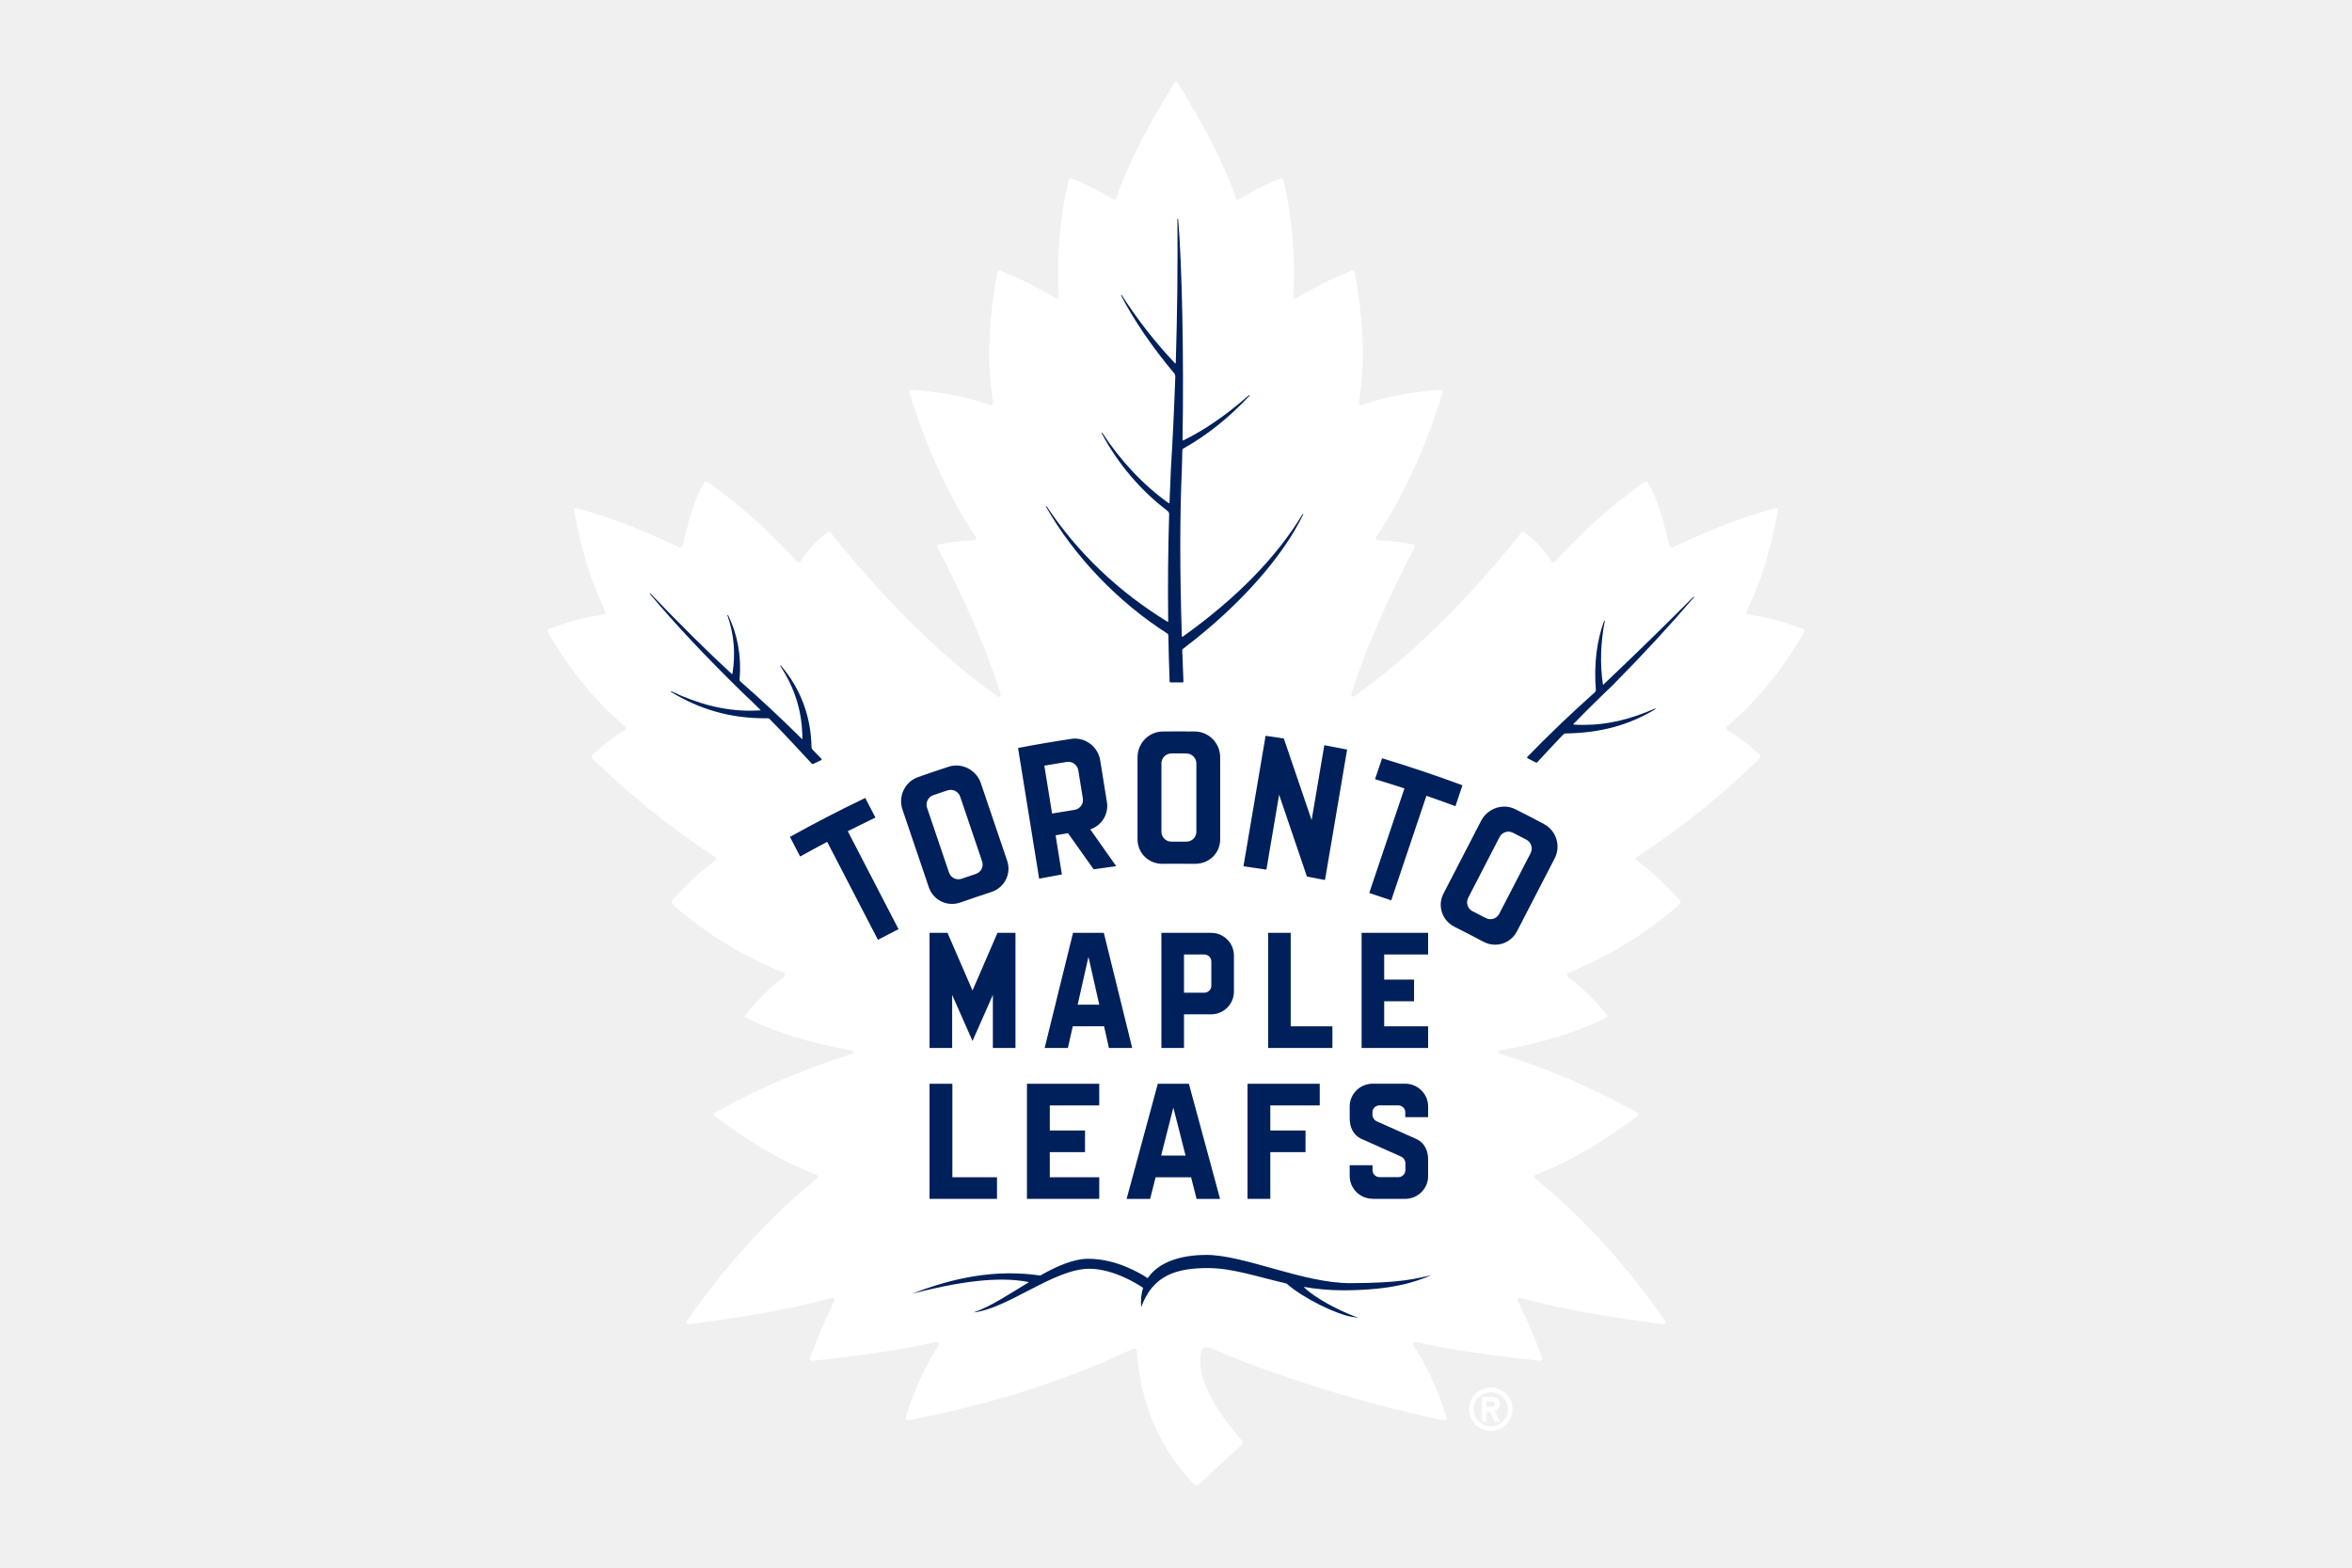
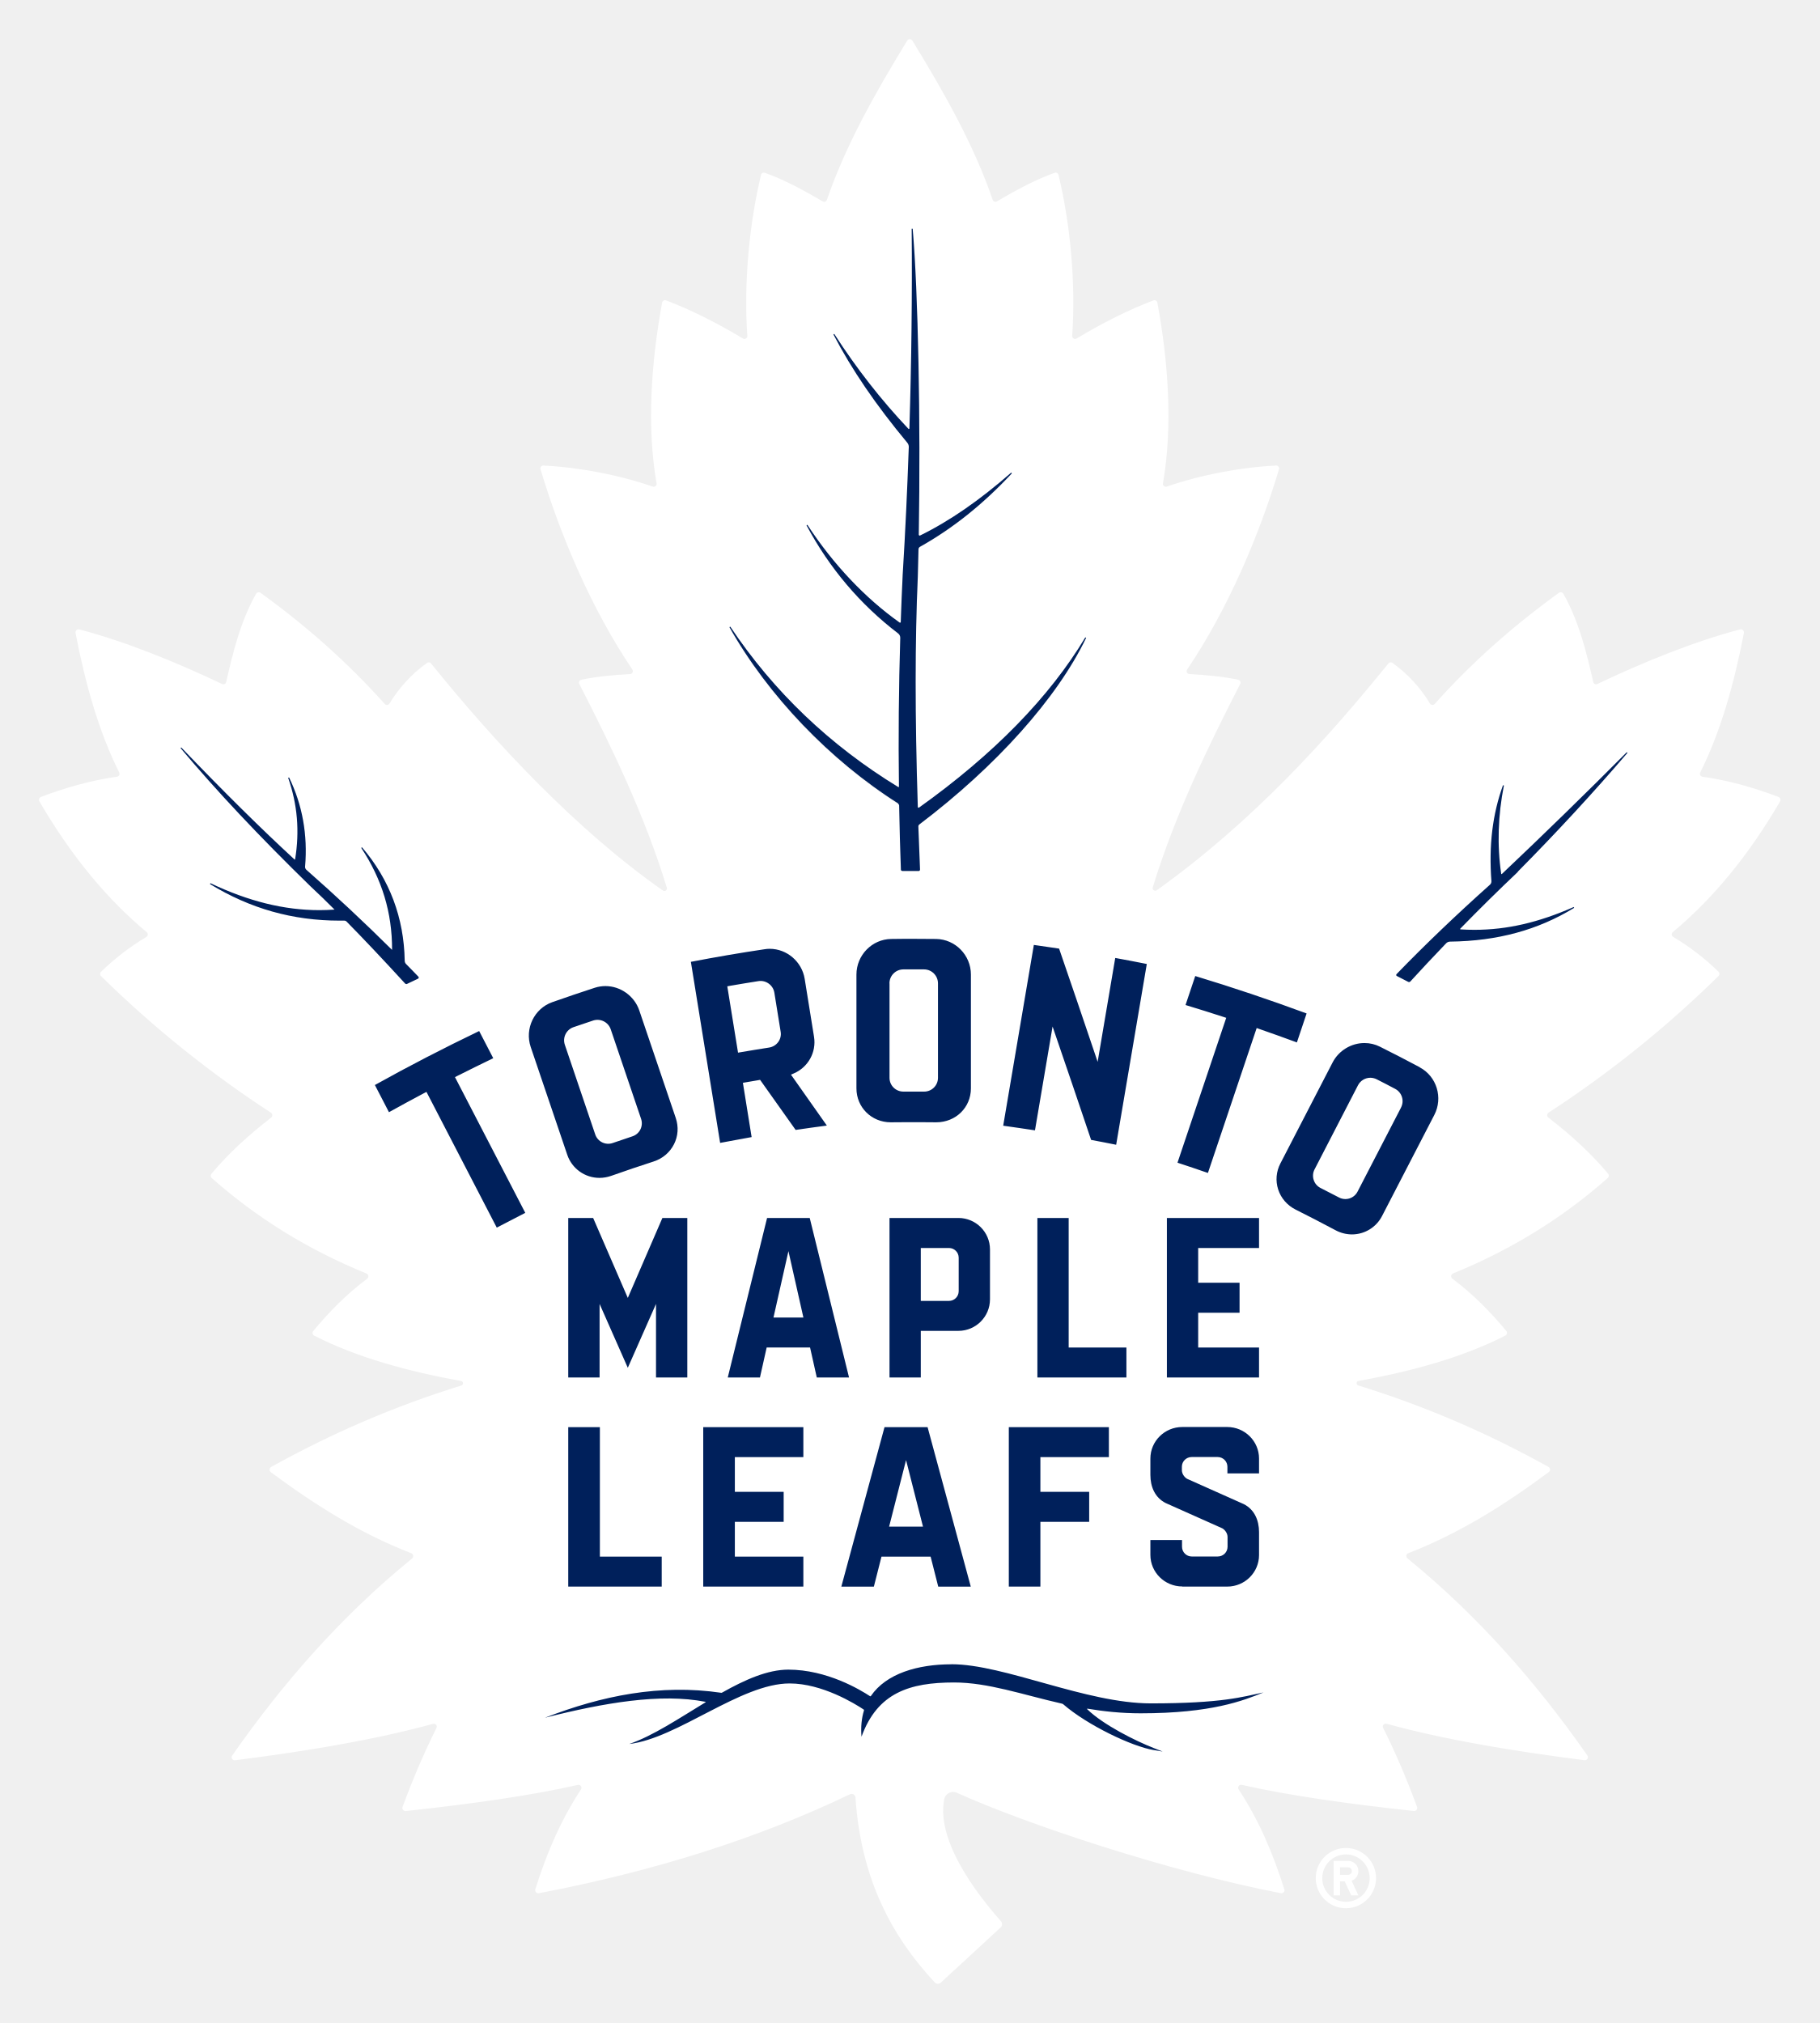
- <svg xmlns="http://www.w3.org/2000/svg" viewBox="0 0 960 640">
+ <svg xmlns="http://www.w3.org/2000/svg" viewBox="212 22 536 596">
  <path fill="#fff" d="M478.111 343.6h6.127c2.247 0 4.064-1.815 4.064-4.04v-27.862c0-2.246-1.838-4.103-4.084-4.103h-6.127c-2.247 0-4.085 1.857-4.085 4.103v27.862c0 2.225 1.818 4.04 4.085 4.04zM491.57 389.67h-8.313v15.596h8.313a2.867 2.867 0 0 0 2.859-2.858v-9.88a2.867 2.867 0 0 0-2.859-2.857M439.857 410.164h8.803l-4.412-19.575zM430.115 332.007a410 410 0 0 1 8.476-1.388 3.92 3.92 0 0 0 2.655-1.633 4 4 0 0 0 .715-3.021l-1.859-11.512c-.347-2.184-2.45-3.756-4.677-3.41q-4.258.675-8.516 1.41l-.695.122 3.166 19.555.715-.123zM478.928 452.19l-5.004 19.576h9.987zM622.996 342.785c-1.818-.94-3.615-1.878-5.433-2.817a4.16 4.16 0 0 0-1.858-.45 4.11 4.11 0 0 0-3.656 2.226l-12.785 24.759a4.09 4.09 0 0 0-.266 3.103c.327 1.04 1.062 1.877 2.022 2.388 1.818.918 3.615 1.857 5.433 2.796.592.306 1.246.47 1.879.47 1.511 0 2.9-.837 3.594-2.184l12.806-24.76c1.041-2 .265-4.47-1.736-5.511z" />
  <path fill="#fff" d="M736.388 258.096a.926.926 0 0 0-.47-1.327c-7.72-2.898-15.012-4.898-22.384-5.94-.593-.081-.94-.714-.654-1.245 6.045-12.104 9.946-26.025 12.867-41.09.122-.652-.47-1.223-1.103-1.06-13.582 3.53-29.124 9.9-42.073 16.085a.852.852 0 0 1-1.205-.572c-1.9-8.37-4.166-17.82-8.802-26.005-.266-.47-.9-.592-1.328-.285-13.683 9.899-25.917 20.779-36.578 32.74a.875.875 0 0 1-1.41-.143 40 40 0 0 0-11.05-11.961.867.867 0 0 0-1.183.163c-17.565 21.718-39.683 46.396-68.236 66.828-.592.429-1.41-.163-1.184-.857 6.474-21.187 16.237-41.375 25.754-59.908.266-.511 0-1.123-.572-1.246-4.003-.898-9.333-1.408-14.398-1.694a.84.84 0 0 1-.654-1.327c12.029-17.82 21.22-39.517 27.06-59.01.165-.551-.264-1.123-.836-1.082-10.05.449-22.201 2.715-32.25 6.205a.842.842 0 0 1-1.102-.94c2.94-16.838 1.573-35.74-1.634-53.253a.887.887 0 0 0-1.164-.674c-7.087 2.674-15.236 6.757-22.63 11.227a.86.86 0 0 1-1.306-.796c1.103-15.84-.634-33.353-4.044-47.437a.84.84 0 0 0-1.083-.592c-5.167 1.796-11.233 4.98-17.033 8.43-.49.285-1.103.06-1.266-.47-5.453-15.962-14.215-31.475-23.651-46.886a.9.9 0 0 0-1.532 0c-9.435 15.411-18.177 30.945-23.65 46.886a.88.88 0 0 1-1.287.47c-5.8-3.45-11.866-6.634-17.033-8.43a.84.84 0 0 0-1.082.592c-3.391 14.104-5.147 31.597-4.044 47.437a.855.855 0 0 1-1.307.796c-7.394-4.47-15.522-8.553-22.63-11.227a.876.876 0 0 0-1.164.674c-3.206 17.513-4.575 36.394-1.634 53.254a.842.842 0 0 1-1.103.939c-10.048-3.49-22.2-5.756-32.25-6.205-.57-.02-1.02.53-.836 1.082 5.82 19.493 15.032 41.19 27.06 59.01.369.552 0 1.307-.652 1.327-5.065.286-10.396.796-14.4 1.694a.863.863 0 0 0-.571 1.246c9.518 18.574 19.3 38.782 25.775 60.01.204.674-.572 1.245-1.144.837-25.284-17.676-49.548-43.6-68.317-66.91a.867.867 0 0 0-1.184-.163c-4.718 3.388-8.292 7.45-11.05 11.96-.306.512-1.021.593-1.41.144-10.66-11.941-22.873-22.841-36.577-32.74-.43-.307-1.062-.184-1.328.285-4.636 8.186-6.903 17.636-8.803 26.005a.847.847 0 0 1-1.205.572c-12.928-6.185-28.49-12.554-42.072-16.085-.633-.163-1.226.408-1.103 1.06 2.92 15.065 6.82 28.986 12.867 41.09.265.552-.061 1.164-.654 1.246-7.373 1.04-14.664 3.04-22.384 5.939a.925.925 0 0 0-.47 1.327c9.089 15.615 19.566 28.495 31.616 38.538a.85.85 0 0 1-.123 1.408 73 73 0 0 0-13.336 10.247.887.887 0 0 0 0 1.286 323 323 0 0 0 50.038 40.23.898.898 0 0 1 .06 1.47c-6.678 5.165-12.54 10.513-17.584 16.535a.923.923 0 0 0 .102 1.265c13.112 11.594 28.124 21.004 45.565 28.107a.899.899 0 0 1 .205 1.55c-6.21 4.655-11.233 9.82-15.87 15.392-.367.449-.224 1.123.286 1.368 12.459 6.388 27.572 10.532 43.258 13.369.714.123.776 1.123.08 1.327-20.034 6.205-38.415 14.207-56.041 24.004a.908.908 0 0 0-.102 1.51c12.908 9.574 26.08 17.943 41.398 23.903a.9.9 0 0 1 .246 1.53c-20.935 17.065-38.05 36.68-53 58.052-.45.633.082 1.51.858 1.408 21.343-2.714 41.194-6.041 58.309-10.736.736-.204 1.328.55 1 1.225-3.655 7.307-6.963 15.084-9.986 23.249a.923.923 0 0 0 .96 1.224c19.239-2.082 36.722-4.531 50.67-7.695.777-.184 1.369.674.92 1.347-5.902 8.98-10.09 18.718-13.44 29.393-.203.653.369 1.286 1.043 1.164 33.719-6.43 64.416-16.085 91.64-29.148a1.14 1.14 0 0 1 1.634.959c1.634 24.168 10.805 40.987 23.365 54.479.47.51 1.246.53 1.756.06l17.626-16.246a1.32 1.32 0 0 0 .102-1.858c-3.492-3.98-19.525-22.167-16.686-36.006.347-1.654 2.165-2.531 3.697-1.837 20.32 9.185 62.414 23.208 95.48 29.597a.888.888 0 0 0 1-1.143c-3.37-10.696-7.535-20.433-13.458-29.434-.45-.674.143-1.531.919-1.347 13.949 3.163 31.432 5.613 50.67 7.695.675.082 1.185-.592.96-1.225-3.022-8.165-6.31-15.941-9.987-23.25-.347-.672.266-1.407 1-1.224 17.116 4.695 36.968 8.022 58.31 10.737.777.102 1.308-.776.858-1.408-14.95-21.351-32.065-40.987-52.999-58.052a.894.894 0 0 1 .245-1.53c15.318-5.961 28.491-14.33 41.399-23.903a.898.898 0 0 0-.102-1.51c-17.605-9.798-36.007-17.8-56.043-24.004-.694-.205-.633-1.205.082-1.327 15.685-2.837 30.799-6.981 43.257-13.37a.89.89 0 0 0 .266-1.367c-4.636-5.573-9.681-10.737-15.869-15.391a.891.891 0 0 1 .204-1.551c17.442-7.104 32.453-16.513 45.565-28.107a.92.92 0 0 0 .102-1.266c-5.045-6.021-10.906-11.37-17.585-16.533-.49-.388-.469-1.143.062-1.47a320.7 320.7 0 0 0 50.037-40.232.887.887 0 0 0 0-1.286 71.2 71.2 0 0 0-13.336-10.246.853.853 0 0 1-.123-1.41c12.05-10.041 22.548-22.921 31.616-38.536zm-163.839 63.542a597 597 0 0 0-11.314-3.552l2.859-8.532a567 567 0 0 1 32.8 11.023l-2.859 8.532a559 559 0 0 0-11.172-4.001l-.674-.245-14.357 42.68a787 787 0 0 0-8.966-3.02l14.357-42.681-.674-.224zm-16.788 59.194h27.143v8.839h-17.932v10.246h12.193v8.839h-12.193v10.246h17.932v8.839h-27.143zm-4.861 94.915h9.314v2c0 1.572 1.286 2.858 2.879 2.858h7.639c1.593 0 2.9-1.286 2.9-2.857v-2.92c0-1.061-.756-2.102-1.552-2.53-.225-.123-16.686-7.451-16.686-7.451-3.146-1.592-4.494-4.776-4.494-8.267v-4.837c0-5.123 4.208-9.287 9.395-9.287h13.235c5.187 0 9.374 4.164 9.374 9.287v4.368h-9.313v-1.96c0-1.571-1.287-2.857-2.88-2.857h-7.638c-1.593 0-2.9 1.286-2.9 2.857v1.04c0 1.063.755 2.104 1.552 2.533.225.122 16.686 7.45 16.686 7.45 3.145 1.592 4.493 4.776 4.493 8.267v6.736c0 5.123-4.207 9.287-9.374 9.287h-13.235c-5.187 0-9.395-4.164-9.395-9.287zm-15.542-140.902 5.188-30.618c3.124.57 6.229 1.163 9.292 1.776l-9.027 53.254c-2.451-.49-4.901-.96-7.373-1.43a4190 4190 0 0 0-10.457-30.78l-.898-2.633-5.188 30.597c-3.125-.49-6.249-.94-9.354-1.367l9.027-53.255c2.472.347 4.963.694 7.435 1.082a5374 5374 0 0 1 10.456 30.7zm-2.492 126.675v8.838h-14.378v19.085h-9.313v-46.987h29.492v8.838h-20.179v10.247h14.378zm-15.256-33.7v-46.988h9.211v38.15h17.013v8.838zm-90.477-221.1c12.724 19.085 29.37 34.985 49.487 47.253.041.02.122 0 .163-.02 0 0 .041-.041.041-.082a1047 1047 0 0 1 .388-43.885c0-.49-.204-.96-.613-1.266-11.212-8.553-20.28-19.27-27-31.863l.245-.143c7.557 11.594 16.972 21.555 27.184 28.8.123.083.327 0 .327-.162.184-5.307.368-9.736.572-13.921a1508 1508 0 0 0 1.797-37.64 1.96 1.96 0 0 0-.429-1.244c-9.272-11.166-16.4-21.596-21.771-31.924l.245-.143c6.495 10.104 13.827 19.513 21.833 27.944q.061.06.122.06c.082 0 .184-.06.184-.163.613-19.738.837-39.517.674-58.806h.286c1.613 18.167 2.389 56.929 1.797 90.118 0 .06.021.143.082.184.082.082.204.102.286.06 8.68-4.265 17.462-10.327 26.857-18.533l.204.204c-8.517 9.124-17.38 16.207-27.061 21.637a.89.89 0 0 0-.449.735 734 734 0 0 1-.205 8.103c-.858 18.738-.858 40.926 0 67.829 0 .183.225.265.347.183 21.997-15.696 38.479-32.577 48.997-50.152l.245.143c-8.558 17.779-26.469 37.803-49.139 54.969a.73.73 0 0 0-.286.592c.143 4.185.306 8.45.49 12.676a.5.5 0 0 1-.123.327.42.42 0 0 1-.306.122h-4.779a.48.48 0 0 1-.429-.43 984 984 0 0 1-.511-18.88.56.56 0 0 0-.245-.45c-20.178-12.797-38.314-31.74-49.752-51.967l.245-.143zm15.727 254.8v8.838h-14.379v10.247h20.179v8.838h-29.492v-46.987h29.492v8.838h-20.179v10.247h14.379zm-5.004-42.518-1.981 8.839h-9.477l11.58-46.988h12.561l11.58 46.988h-9.476l-1.982-8.84zm34.72 23.454h12.683l12.724 46.987h-9.579l-2.246-8.838h-14.481l-2.246 8.838h-9.579zm-8.292-99.835v-33.516c0-5.715 4.595-10.43 10.253-10.491 2.205-.021 4.411-.041 6.596-.041s4.412 0 6.618.04c5.657.062 10.252 4.777 10.252 10.492v33.516c0 5.614-4.452 10.002-10.232 10.002-7.25-.081-12.295 0-13.377 0-5.678 0-10.11-4.388-10.11-10.002m30.064 71.462h-11.091v13.737h-9.211v-46.988h20.302c5.126 0 9.292 4.144 9.292 9.267v14.697c0 5.123-4.166 9.287-9.292 9.287m-57.125-112.408a10 10 0 0 1 1.511-.122c5.045 0 9.477 3.796 10.294 8.818l2.757 17.105c.735 4.552-1.736 8.98-5.984 10.798l-.817.347.51.714c3.35 4.756 6.699 9.512 10.069 14.288-3.043.409-6.127.837-9.191 1.286-3.41-4.817-6.821-9.614-10.211-14.39l-.266-.367-.429.08c-1.307.226-2.614.43-3.941.675l-.695.122 2.573 16.003a370 370 0 0 0-9.292 1.715l-8.619-53.336a519 519 0 0 1 21.71-3.715zm-30.289 178.93v8.838h-27.51v-46.987h9.313v38.149h18.218zm-1.674-52.785v-21.677l-8.313 18.799-8.312-18.8v21.678h-9.211v-46.988h7.332l10.212 23.556 10.212-23.556h7.332v46.988zm-91.192-134.35a.8.8 0 0 0-.571-.225h-1.41c-13.847 0-26.346-3.531-38.212-10.777l.143-.245c11.233 5.348 21.73 7.94 32.106 7.94 1.491 0 2.981-.061 4.452-.163a265 265 0 0 0-7.189-6.961c-15.114-14.737-27.592-28.025-38.172-40.62l.204-.183c12.581 13.125 23.488 23.943 33.393 33.026l.143-.04c1.348-8.35.674-16.228-2.042-24.045l.265-.103c3.921 8.063 5.514 16.88 4.718 26.23-.041.367.122.734.388.979a575 575 0 0 1 25.203 23.556c.02 0 .041 0 .041-.021 0-10.961-2.962-20.78-9.089-30.005l.225-.163c8.128 9.49 12.356 20.738 12.581 33.414 0 .367.143.714.408.979 1.226 1.266 2.451 2.51 3.615 3.715a.38.38 0 0 1 .102.327.35.35 0 0 1-.204.265l-3.268 1.552s-.122.04-.184.04a.48.48 0 0 1-.326-.142c-6.618-7.206-12.275-13.207-17.299-18.31zm44.258 90.179-20.709-39.987-.633.327a714 714 0 0 0-10.416 5.654l-4.146-8.001c10.028-5.593 20.362-10.921 30.717-15.901l4.146 8a644 644 0 0 0-10.641 5.247l-.633.327L366.72 379.3a653 653 0 0 0-8.394 4.348m16.36-66.4a635 635 0 0 1 12.519-4.245 10.2 10.2 0 0 1 3.146-.49c4.431 0 8.516 2.939 9.946 7.144l10.763 31.74a9.83 9.83 0 0 1-.511 7.675c-1.225 2.429-3.329 4.246-5.984 5.103a653 653 0 0 0-12.54 4.246 10.6 10.6 0 0 1-3.451.592 10.02 10.02 0 0 1-9.477-6.797l-10.763-31.741c-1.838-5.41 1.001-11.35 6.352-13.226M548 526.778c-5.596 0-10.804-.551-15.685-1.368-.082 0-.143.082-.082.143 4.779 4.654 14.317 9.389 19.689 11.492l2.553 1-2.696-.45c-6.291-1.06-19.444-7.286-26.612-13.512a.55.55 0 0 0-.307-.143c-11.723-2.674-21.771-6.246-31.82-6.246-13.05 0-22.568 3-27.265 15.983-.245-2.92.02-5.491.735-7.757.021-.102 0-.183-.082-.245-2.552-1.694-12.233-7.695-21.832-7.695-14.419 0-32.984 16.187-47.24 17.84 6.903-2.347 14.644-7.532 22.445-12.267.062-.041.041-.143-.02-.164-13.153-2.572-29.716.266-47.26 4.695 16.808-6.532 33.985-10.002 51.896-7.348.082 0 .184 0 .266-.041 6.739-3.817 13.418-6.777 19.525-6.777 11.376 0 21.138 5.899 24.099 7.838.082.04.164.02.225-.061 4.534-6.654 13.868-9.348 23.712-9.348 15.563 0 39.581 11.532 58.697 11.532 20.975 0 26.939-1.898 33.209-3.225-5.902 2.429-15.297 6.144-36.191 6.144zm86.576-176.317-15.399 29.78c-1.736 3.348-5.127 5.409-8.864 5.409-1.655 0-3.329-.428-4.82-1.224a645 645 0 0 0-11.764-6.083c-2.471-1.245-4.31-3.347-5.147-5.94a9.9 9.9 0 0 1 .654-7.654l15.399-29.781c1.777-3.45 5.453-5.695 9.374-5.695 1.593 0 3.125.368 4.555 1.082a532 532 0 0 1 11.743 6.062c5.004 2.654 6.924 8.94 4.289 14.023zm7.679-54.704c1.369.082 2.757.122 4.126.122 9.558 0 18.83-2.143 29.226-6.715l.123.245c-10.662 6.51-22.609 9.777-36.538 9.94-.429 0-.858.184-1.164.49a567 567 0 0 0-10.559 11.268.53.53 0 0 1-.388.163c-.082 0-.164 0-.225-.061l-3.329-1.715c-.102-.061-.184-.143-.204-.265 0-.123 0-.225.102-.306 8.435-8.716 17.707-17.575 27.51-26.332.286-.265.45-.653.429-1.061-.796-10.492.327-19.738 3.411-28.25l.265.082c-1.736 8.777-2.022 17.758-.796 26.004 0 .06.061.102.122.102.021 0 .062 0 .082-.041 12.949-12.267 24.978-23.983 36.783-35.863l.204.184c-9.966 11.634-20.832 23.412-32.31 35.006a686 686 0 0 0-16.972 16.738c-.041.04-.041.102-.02.122 0 0 .041.082.102.082z" />
  <path fill="#fff" d="M391.167 358.95c.45 0 .899-.081 1.328-.224a320 320 0 0 1 5.78-1.96 4.11 4.11 0 0 0 2.369-2.041c.49-.98.551-2.061.204-3.102l-8.945-26.393a4.11 4.11 0 0 0-3.901-2.796c-.429 0-.879.06-1.287.204-1.94.653-3.86 1.306-5.8 1.959a4.1 4.1 0 0 0-2.533 5.205l8.946 26.393a4.04 4.04 0 0 0 3.839 2.755" />
  <path fill="#00205b" d="M476.64 258.85a.56.56 0 0 1 .245.45c.123 6.696.286 12.88.511 18.88 0 .226.184.41.429.41h4.779v.02a.42.42 0 0 0 .306-.122.47.47 0 0 0 .123-.327 1361 1361 0 0 1-.491-12.676c0-.224.103-.45.286-.592 22.671-17.166 40.582-37.19 49.14-54.97l-.246-.142c-10.518 17.575-27 34.456-48.996 50.152-.122.082-.347 0-.347-.184-.858-26.902-.837-49.09 0-67.828.082-2.531.143-5.164.204-8.103a.85.85 0 0 1 .45-.735c9.68-5.43 18.544-12.513 27.061-21.637l-.204-.204c-9.375 8.206-18.157 14.268-26.857 18.534-.102.04-.225.02-.286-.061a.3.3 0 0 1-.082-.184c.572-33.21-.204-71.951-1.797-90.139h-.286c.163 19.31-.061 39.089-.674 58.827 0 .102-.102.164-.184.164-.041 0-.082 0-.123-.062-7.985-8.43-15.338-17.84-21.832-27.943l-.245.143c5.371 10.328 12.499 20.779 21.771 31.924.286.347.449.796.429 1.245-.449 12.798-1.042 25.453-1.797 37.639a962 962 0 0 0-.572 13.92c0 .185-.204.246-.327.164-10.212-7.246-19.607-17.207-27.184-28.801l-.245.143c6.72 12.594 15.788 23.31 27 31.863.388.306.613.776.613 1.265a1014 1014 0 0 0-.388 43.886c0 .04 0 .08-.041.08-.041.042-.102.063-.163.022-20.097-12.268-36.742-28.148-49.487-47.253l-.245.142c11.437 20.229 29.574 39.17 49.752 51.969zM331.694 311.922s.123 0 .184-.041l3.268-1.551c.102-.061.183-.143.204-.265s0-.245-.102-.327c-1.164-1.204-2.369-2.47-3.615-3.715a1.37 1.37 0 0 1-.409-.98c-.224-12.675-4.452-23.922-12.581-33.414l-.224.164c6.127 9.246 9.109 19.064 9.088 30.005 0 .02-.02.02-.041.02a575 575 0 0 0-25.202-23.555 1.13 1.13 0 0 1-.388-.98c.796-9.348-.797-18.166-4.718-26.23l-.266.103c2.737 7.838 3.411 15.697 2.043 24.045l-.143.04c-9.885-9.103-20.812-19.9-33.393-33.025l-.204.184c10.579 12.594 23.058 25.882 38.171 40.619a265 265 0 0 1 7.19 6.96 64 64 0 0 1-4.453.164c-10.375 0-20.893-2.593-32.106-7.94l-.143.245c11.867 7.246 24.366 10.777 38.213 10.777h1.409c.225 0 .409.082.572.224 5.024 5.103 10.682 11.084 17.299 18.31a.4.4 0 0 0 .327.143zM659.125 278.814c11.478-11.594 22.344-23.371 32.31-35.006l-.204-.184a1739 1739 0 0 1-36.783 35.864.15.15 0 0 1-.082.04c-.04 0-.102-.02-.122-.102-1.226-8.246-.96-17.227.796-26.004l-.265-.082c-3.084 8.512-4.207 17.758-3.411 28.25.021.388-.122.796-.429 1.06-9.803 8.758-19.075 17.617-27.51 26.333a.35.35 0 0 0-.102.306c0 .122.081.204.204.265l3.329 1.715s.163.06.225.06a.56.56 0 0 0 .388-.162c3.104-3.41 6.576-7.104 10.559-11.268a1.64 1.64 0 0 1 1.164-.49c13.929-.163 25.876-3.408 36.538-9.94l-.123-.245c-10.375 4.572-19.668 6.716-29.226 6.716a69 69 0 0 1-4.126-.123c-.061 0-.102-.061-.102-.082 0-.02-.02-.081.02-.122a592 592 0 0 1 16.973-16.738zM492.264 512.325c-9.844 0-19.178 2.694-23.712 9.349-.061.08-.143.102-.224.06-2.962-1.938-12.724-7.837-24.1-7.837-6.127 0-12.785 2.98-19.525 6.777a.4.4 0 0 1-.266.04c-17.911-2.633-35.087.837-51.896 7.349 17.564-4.45 34.107-7.267 47.26-4.695.082 0 .102.122.021.163-7.802 4.736-15.543 9.92-22.446 12.268 14.235-1.654 32.821-17.84 47.24-17.84 9.599 0 19.28 5.98 21.833 7.695.081.06.102.143.081.245-.694 2.266-.98 4.838-.735 7.756 4.698-12.981 14.215-15.982 27.266-15.982 10.028 0 20.076 3.572 31.82 6.246.102.02.204.082.306.143 7.169 6.226 20.342 12.472 26.612 13.513l2.696.449-2.553-1.001c-5.372-2.102-14.909-6.838-19.688-11.491-.062-.062 0-.143.081-.143 4.881.816 10.069 1.367 15.686 1.367 20.872 0 30.267-3.735 36.19-6.144-6.27 1.327-12.254 3.225-33.209 3.225-19.116 0-43.114-11.532-58.697-11.532zM487.792 352.643c5.8 0 10.232-4.388 10.232-10.002v-33.516c0-5.715-4.595-10.41-10.253-10.491-2.205-.021-4.411-.041-6.617-.041s-4.411 0-6.597.04c-5.657.062-10.252 4.777-10.252 10.492v33.516c0 5.614 4.452 10.002 10.109 10.002 1.083 0 6.127-.081 13.378 0m-13.766-40.946c0-2.245 1.838-4.103 4.085-4.103h6.127c2.247 0 4.085 1.858 4.085 4.103v27.862c0 2.225-1.818 4.042-4.064 4.042h-6.128c-2.267 0-4.084-1.817-4.084-4.042v-27.862zM414.471 380.832h-7.332l-10.192 23.555-10.212-23.555h-7.332v46.988h9.232v-21.677l8.312 18.819 8.313-18.82v21.678h9.211zM433.424 357.012l-2.574-16.003.695-.123c1.307-.224 2.614-.45 3.942-.673l.428-.082.266.367c3.411 4.777 6.801 9.574 10.212 14.39 3.063-.448 6.147-.897 9.19-1.285a4210 4210 0 0 0-10.068-14.288l-.511-.715.817-.347c4.248-1.817 6.719-6.246 5.984-10.798l-2.757-17.105c-.817-5.021-5.229-8.818-10.294-8.818-.51 0-1.021.04-1.511.123a518 518 0 0 0-21.71 3.715l8.618 53.336a738 738 0 0 1 9.293-1.715zm-6.495-44.56c2.839-.49 5.657-.96 8.517-1.408 2.226-.347 4.329 1.225 4.677 3.409l1.858 11.512a3.97 3.97 0 0 1-.715 3.02 4.12 4.12 0 0 1-2.655 1.634c-2.839.449-5.657.898-8.475 1.388l-.715.123-3.166-19.555.694-.122zM503.64 404.796v-14.697c0-5.123-4.166-9.267-9.293-9.267h-20.301v46.988h9.211v-13.737h11.09c5.127 0 9.293-4.164 9.293-9.287m-9.211-2.39a2.867 2.867 0 0 1-2.859 2.859h-8.313V389.67h8.313a2.867 2.867 0 0 1 2.859 2.858zM379.403 442.455v46.968h27.531v-8.818h-18.218v-38.15zM630.267 336.436a489 489 0 0 0-11.744-6.062 10.1 10.1 0 0 0-4.554-1.082c-3.901 0-7.577 2.225-9.375 5.695l-15.399 29.78c-1.246 2.409-1.471 5.124-.654 7.655.838 2.592 2.676 4.695 5.147 5.94a497 497 0 0 1 11.764 6.083 10.3 10.3 0 0 0 4.82 1.224 9.96 9.96 0 0 0 8.864-5.41l15.399-29.78c2.635-5.082.695-11.37-4.29-14.022zm-5.535 11.88-12.806 24.759a4.036 4.036 0 0 1-5.473 1.715 441 441 0 0 0-5.433-2.796 3.98 3.98 0 0 1-2.022-2.39 4 4 0 0 1 .266-3.101l12.785-24.76a4.11 4.11 0 0 1 3.656-2.225c.633 0 1.286.164 1.858.449 1.818.919 3.636 1.858 5.433 2.817a4.086 4.086 0 0 1 1.736 5.51zM388.594 369.014c1.164 0 2.328-.205 3.452-.592a474 474 0 0 1 12.54-4.246c2.634-.857 4.758-2.674 5.984-5.103 1.205-2.388 1.368-5.103.51-7.675l-10.763-31.74c-1.429-4.205-5.514-7.144-9.946-7.144-1.062 0-2.124.163-3.145.49a564 564 0 0 0-12.52 4.245c-5.331 1.878-8.19 7.818-6.352 13.227l10.763 31.74a10 10 0 0 0 9.477 6.798m-7.659-44.396c1.94-.674 3.86-1.327 5.8-1.96a4.13 4.13 0 0 1 5.188 2.593l8.946 26.392a4.1 4.1 0 0 1-.205 3.103 4.04 4.04 0 0 1-2.369 2.04c-1.94.634-3.86 1.307-5.78 1.96a4.042 4.042 0 0 1-5.167-2.531l-8.945-26.392a4.1 4.1 0 0 1 2.532-5.205M346.664 339.008a644 644 0 0 1 10.641-5.246l-4.146-8.001c-10.355 4.98-20.689 10.308-30.717 15.9l4.146 8.002c3.431-1.898 6.923-3.817 10.416-5.654l.633-.327 20.71 39.987a647 647 0 0 1 8.394-4.348l-20.71-39.986zM516.568 300.39l-9.027 53.254c3.104.429 6.229.898 9.354 1.368l5.188-30.598.898 2.634a5381 5381 0 0 1 10.457 30.78c2.45.45 4.922.939 7.373 1.429l9.027-53.254a546 546 0 0 0-9.293-1.776l-5.187 30.618-.9-2.674a5296 5296 0 0 0-10.456-30.7 905 905 0 0 0-7.434-1.081M560.295 489.423h13.235c5.187 0 9.374-4.164 9.374-9.287V473.4c0-3.49-1.348-6.674-4.493-8.267 0 0-16.461-7.327-16.686-7.45-.776-.43-1.552-1.47-1.552-2.531v-1.041c0-1.572 1.286-2.858 2.9-2.858h7.638c1.593 0 2.88 1.286 2.88 2.858v1.96h9.313v-4.37c0-5.122-4.207-9.286-9.374-9.286h-13.235c-5.187 0-9.395 4.164-9.395 9.287v4.838c0 3.49 1.348 6.675 4.494 8.267 0 0 16.461 7.328 16.686 7.45.776.429 1.552 1.47 1.552 2.53v2.92c0 1.572-1.287 2.858-2.9 2.858h-7.639a2.87 2.87 0 0 1-2.879-2.858v-2H550.9v4.388c0 5.124 4.208 9.288 9.395 9.288zM582.904 419.002h-17.932v-10.247h12.193v-8.838h-12.193V389.67h17.932v-8.838h-27.143v46.988h27.143zM538.667 451.273v-8.818h-29.472v46.968h9.293v-19.065h14.378v-8.838h-14.378v-10.247zM567.852 367.545l14.358-42.681.674.245a608 608 0 0 1 11.172 4l2.859-8.532a584 584 0 0 0-32.8-11.022l-2.86 8.532a600 600 0 0 1 11.315 3.552l.674.224-14.358 42.68c2.982.98 5.984 1.98 8.966 3.022zM471.677 480.605h14.481l2.246 8.838h9.579l-12.724-46.988h-12.683l-12.724 46.988h9.579zm7.251-28.413 4.983 19.574h-9.987l4.983-19.574zM452.643 427.82h9.476l-11.58-46.988h-12.56l-11.581 46.988h9.477l1.981-8.838h12.785l1.981 8.838zm-12.785-17.656 4.411-19.575 4.412 19.575zM543.834 419.002h-17.013v-38.17h-9.211v46.988h26.224zM448.66 451.273v-8.818h-29.492v46.968h29.492v-8.818h-20.178v-10.247h14.378v-8.838h-14.378v-10.247z" />
  <path fill="#fff" d="M599.611 575.316c0 4.899 3.982 8.879 8.884 8.879s8.884-3.98 8.884-8.88-3.982-8.878-8.884-8.878-8.884 3.98-8.884 8.879m15.889 0c0 3.858-3.124 6.98-6.985 6.98s-6.984-3.122-6.984-6.98 3.124-6.981 6.984-6.981 6.985 3.123 6.985 6.98" />
  <path fill="#fff" d="M604.86 580.399h1.92v-4.124h1.368l1.92 4.124h2.103l-2.001-4.307a3.01 3.01 0 0 0 2.001-2.838 3.01 3.01 0 0 0-3.002-3.021h-4.289v10.166zm1.899-8.267h2.39c.613 0 1.103.49 1.103 1.122s-.511 1.103-1.103 1.103h-2.39z" />
</svg>
